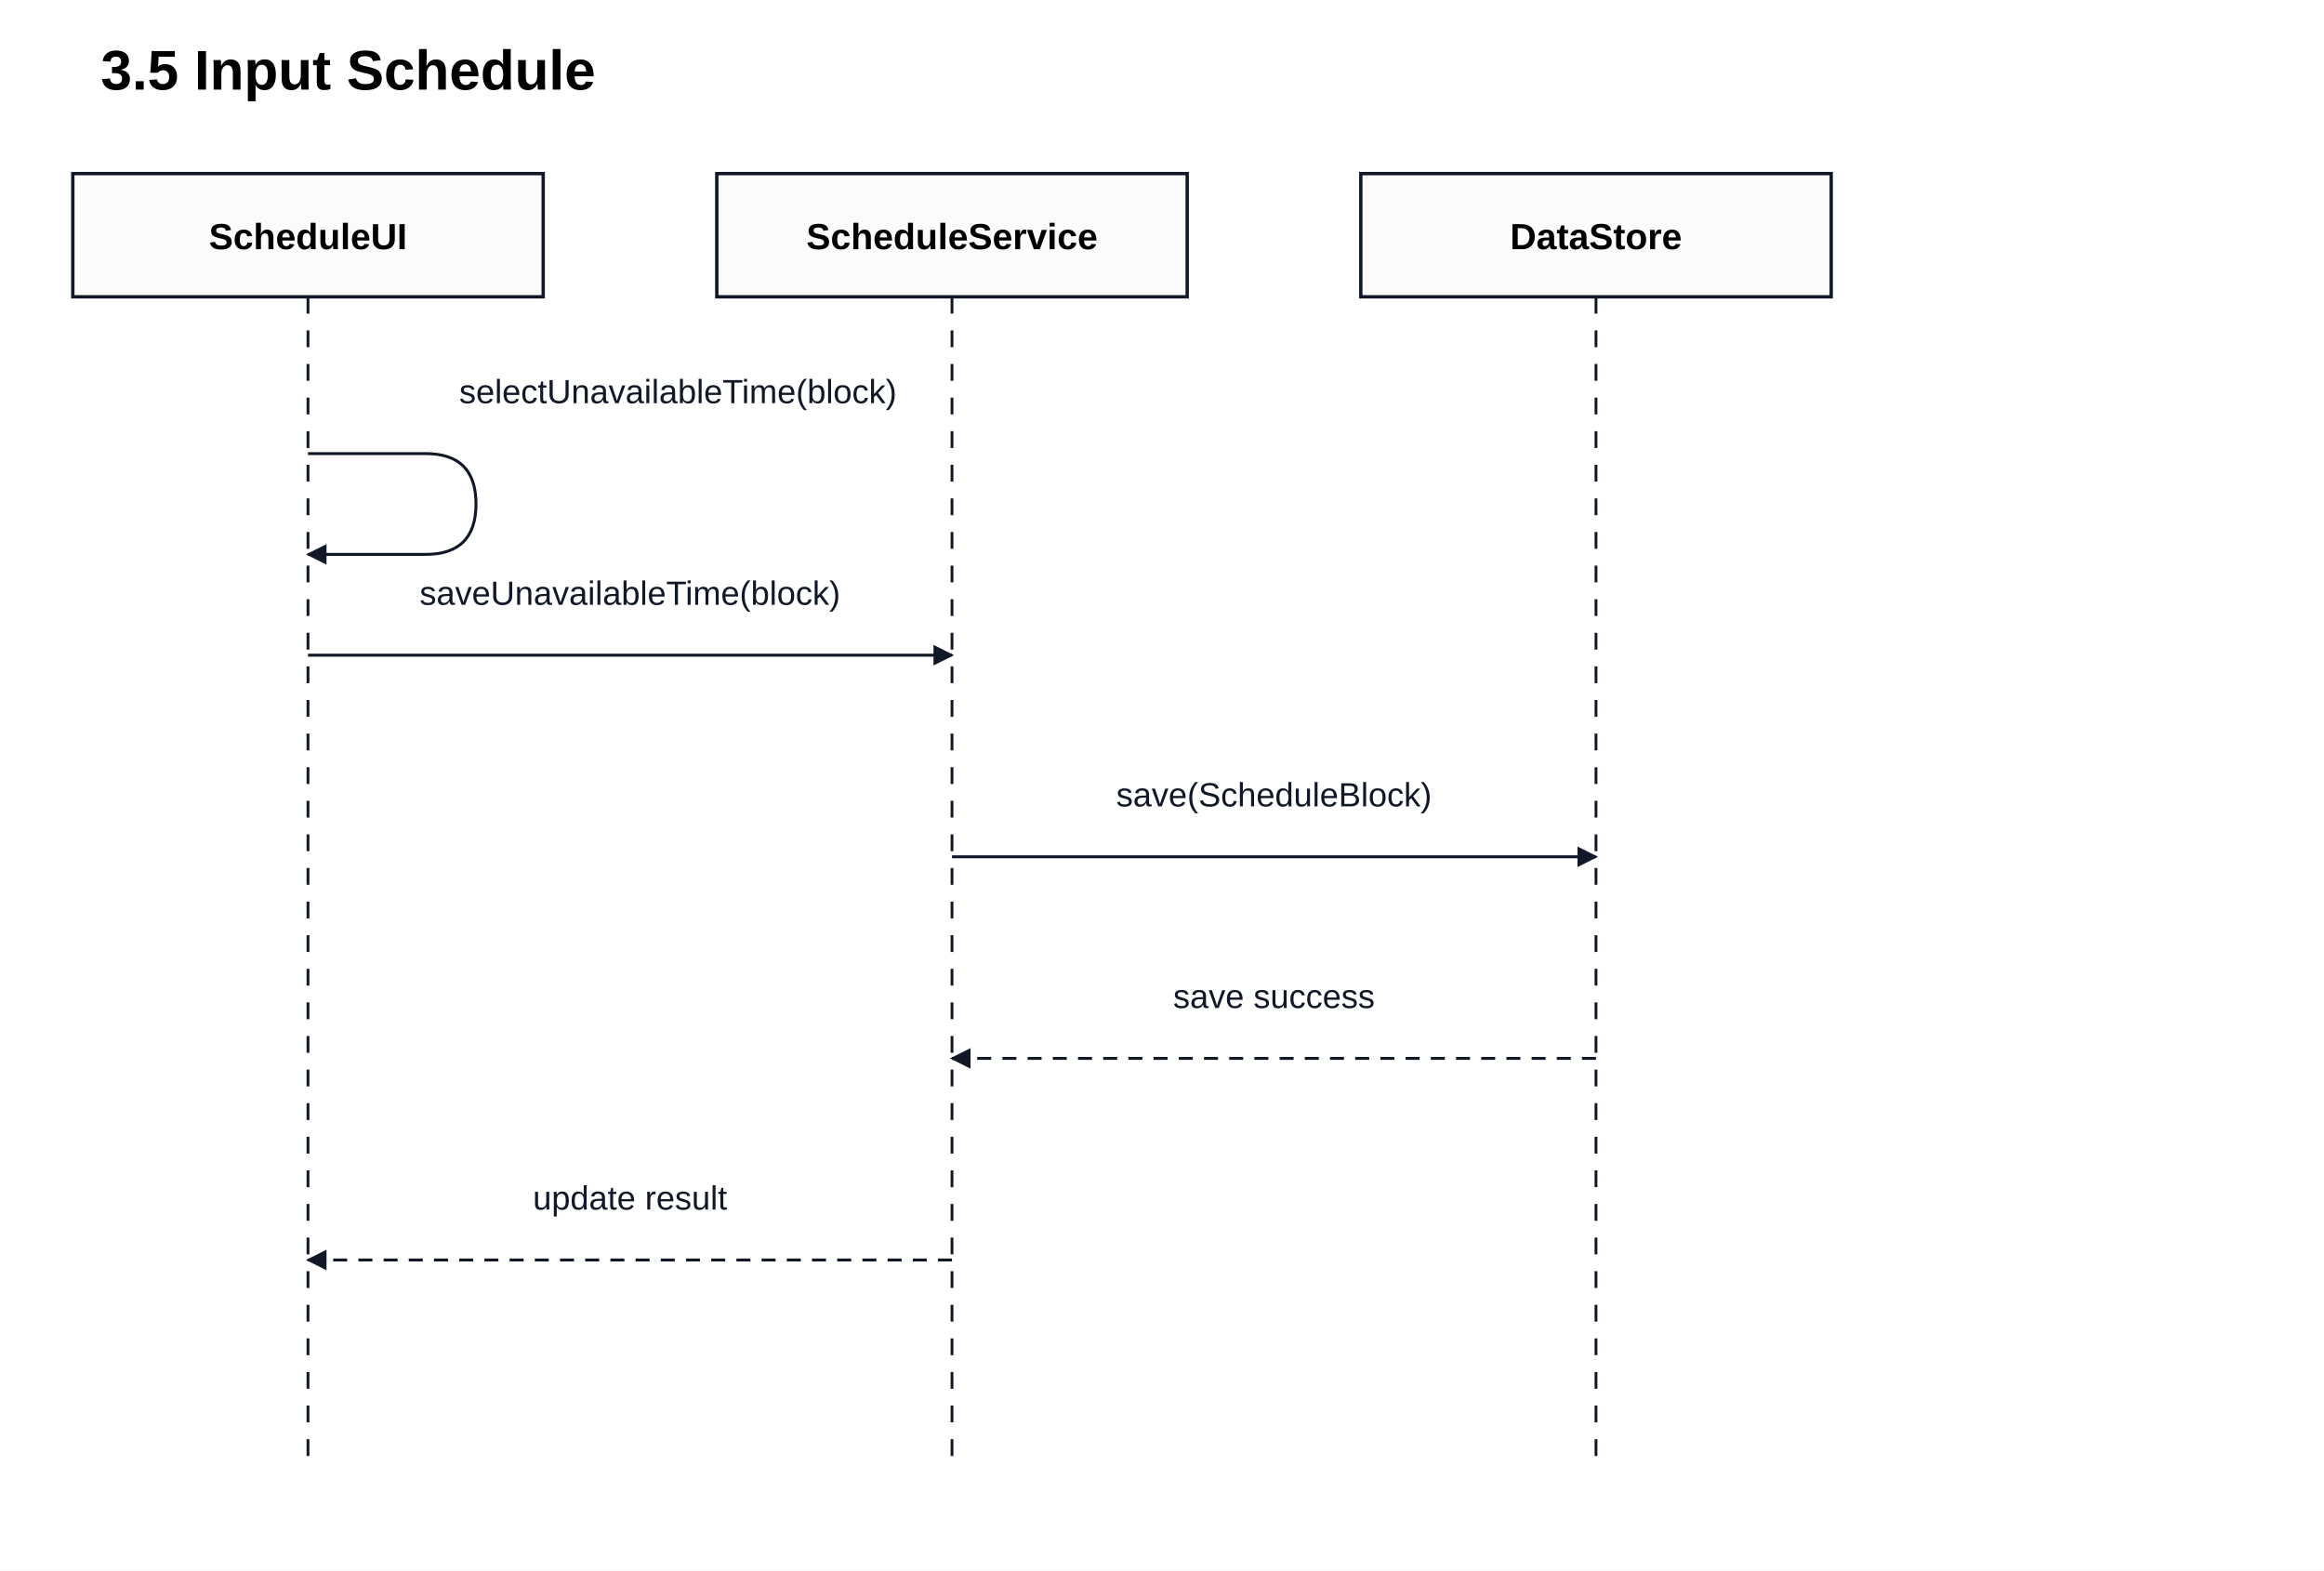
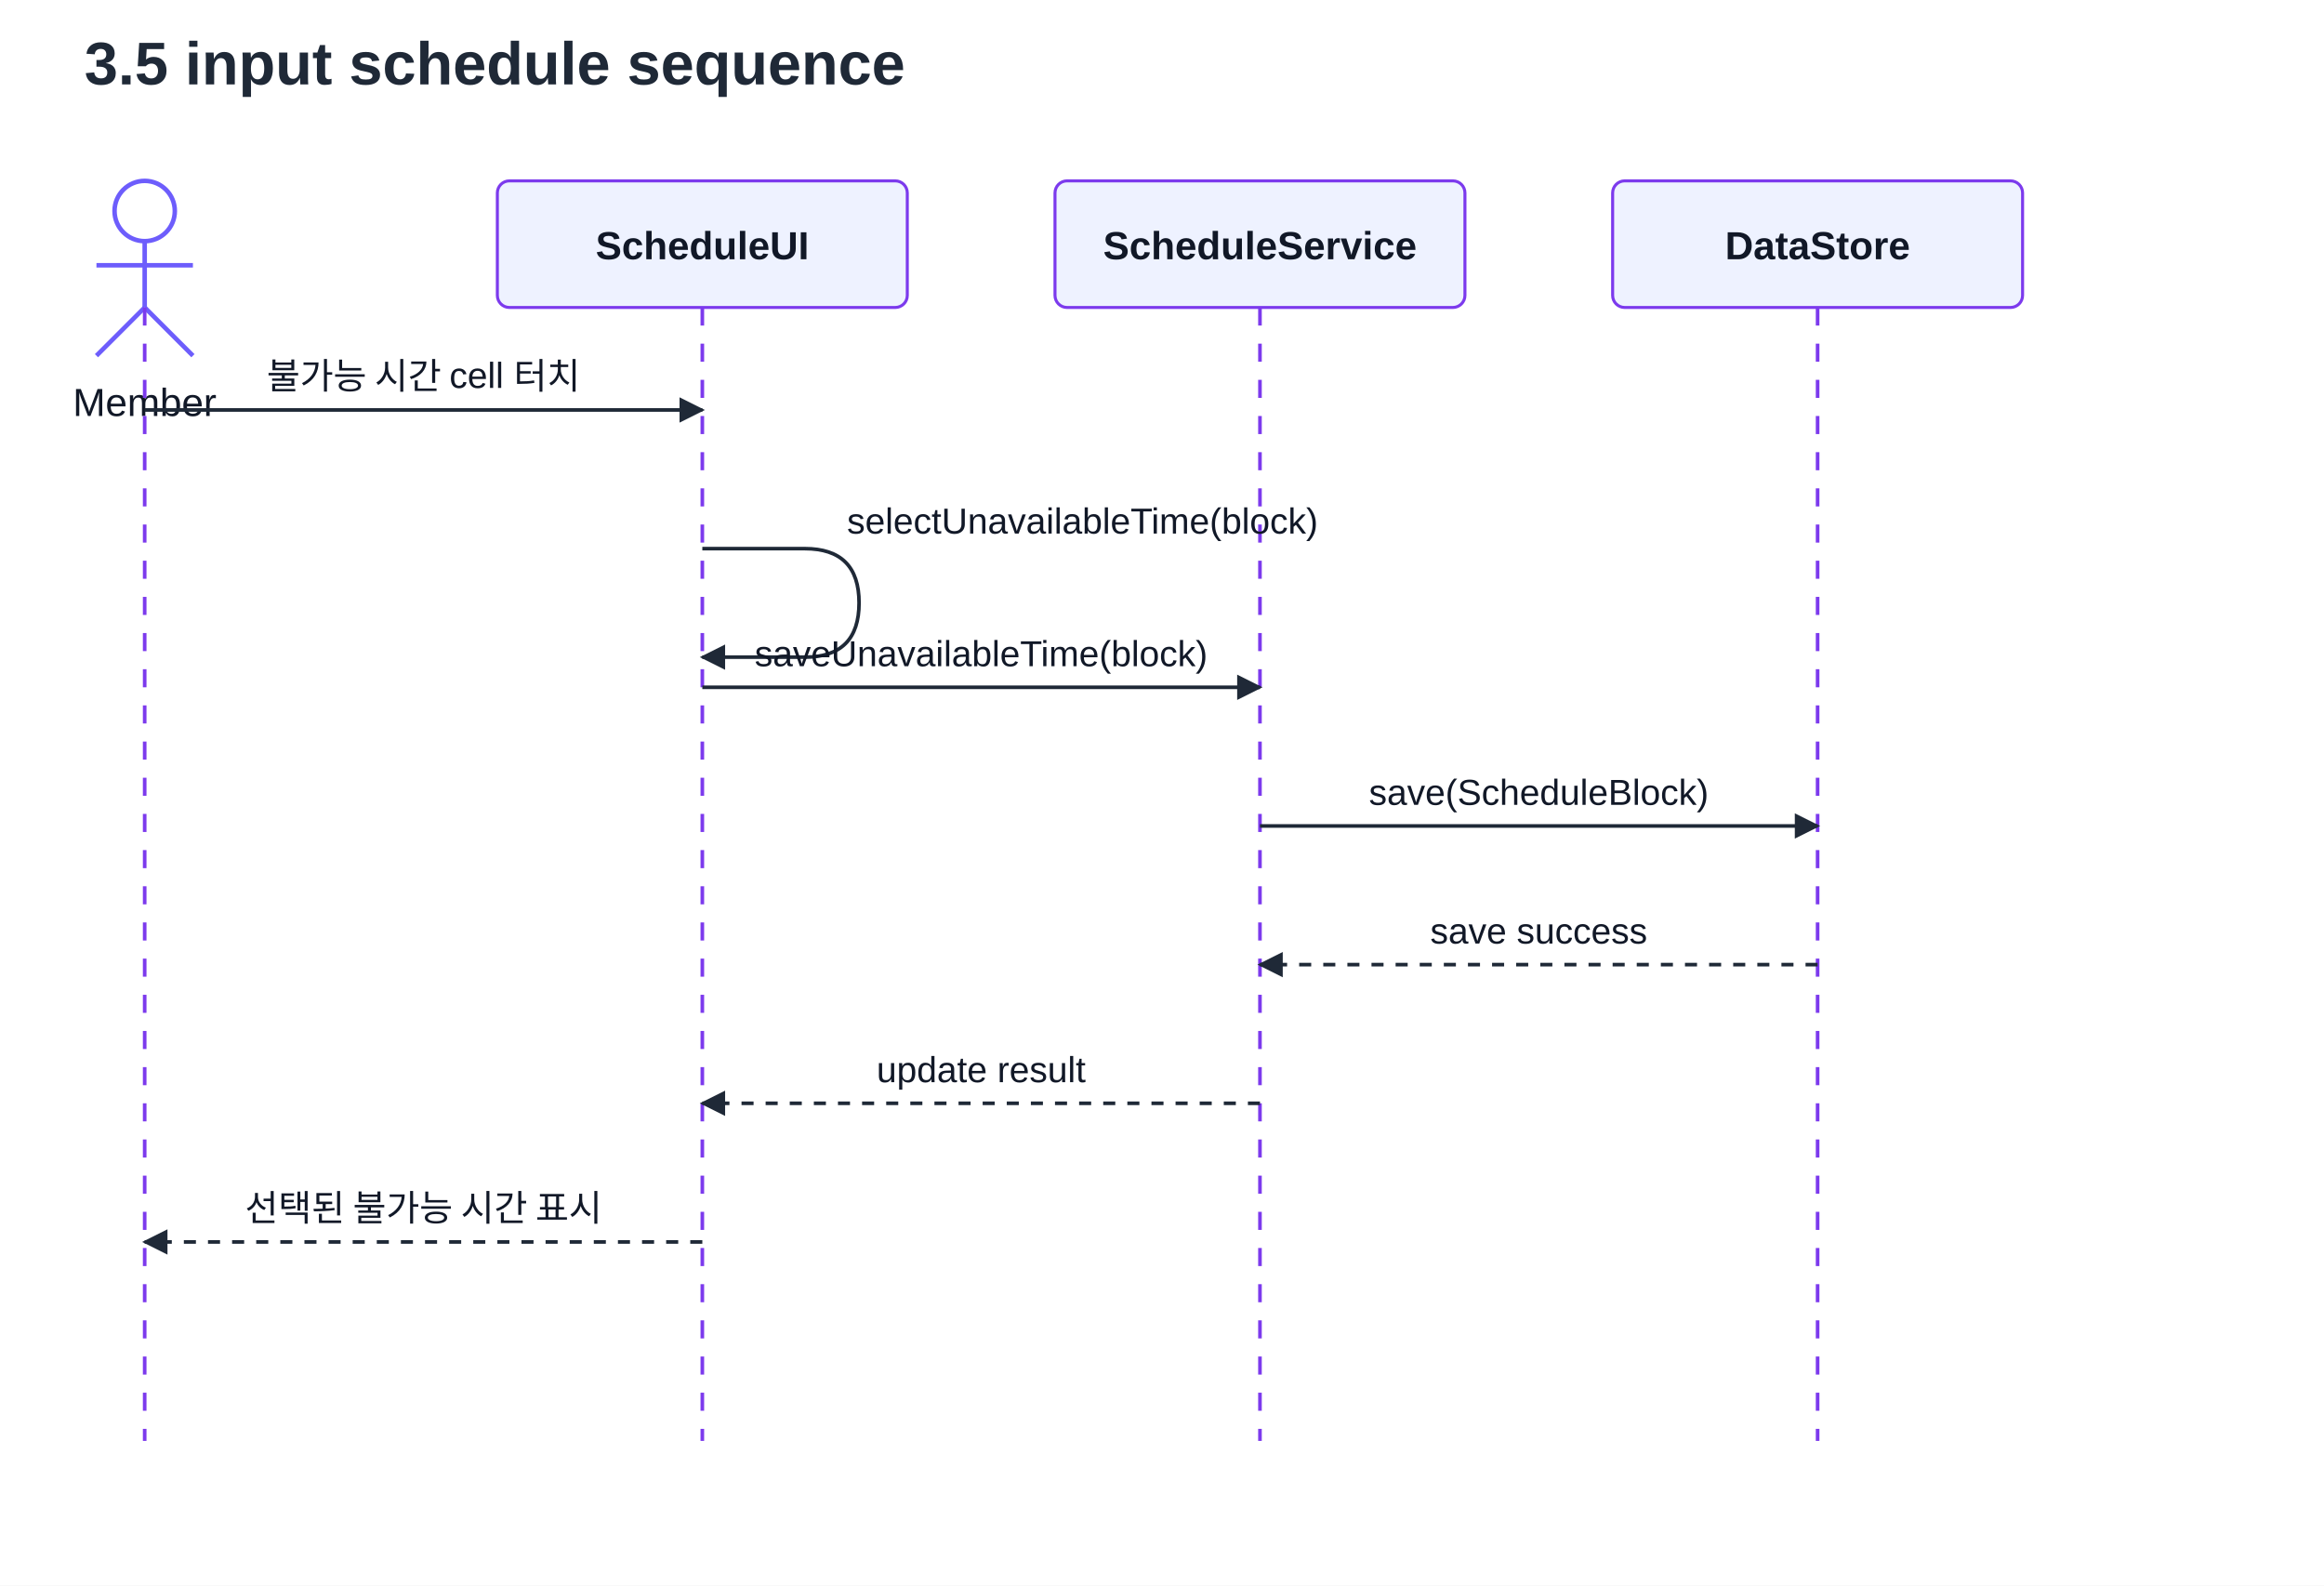
- <svg xmlns="http://www.w3.org/2000/svg" width="830" height="561" viewBox="0 0 830 561">
+ <svg xmlns="http://www.w3.org/2000/svg" width="771" height="526" viewBox="0 0 771 526">
  <defs>
-     <marker id="arrow" viewBox="0 0 10 10" refX="9" refY="5" markerWidth="7" markerHeight="7" orient="auto">
-       <path d="M0 0 L10 5 L0 10 z" fill="#111827" />
-     </marker>
-     <marker id="hollowArrow" viewBox="0 0 10 10" refX="9" refY="5" markerWidth="7" markerHeight="7" orient="auto">
-       <path d="M0 0 L10 5 L0 10 z" fill="#fbfbfb" stroke="#111827" />
-     </marker>
-     <marker id="diamond" viewBox="0 0 16 10" refX="1" refY="5" markerWidth="11" markerHeight="9" orient="auto">
-       <path d="M1 5 L8 1 L15 5 L8 9 z" fill="#111827" stroke="#111827" />
+     <marker id="arrow" viewBox="0 0 10 10" refX="9" refY="5" markerWidth="7" markerHeight="7" orient="auto-start-reverse">
+       <path d="M0 0 L10 5 L0 10 z" fill="#1f2937" />
    </marker>
  </defs>
  <rect width="100%" height="100%" fill="#ffffff" />
-   <text x="36" y="32" font-family="Arial, sans-serif" font-size="20" font-weight="700">3.5 Input Schedule</text>
-   <rect x="26" y="62" width="168" height="44" fill="#fbfbfb" stroke="#111827" stroke-width="1.2" />
-   <text x="110" y="89" text-anchor="middle" font-family="Arial, sans-serif" font-size="13" font-weight="700">ScheduleUI</text>
-   <line x1="110" y1="106" x2="110" y2="521" stroke="#111827" stroke-width="1" stroke-dasharray="6 6" />
-   <rect x="256" y="62" width="168" height="44" fill="#fbfbfb" stroke="#111827" stroke-width="1.2" />
-   <text x="340" y="89" text-anchor="middle" font-family="Arial, sans-serif" font-size="13" font-weight="700">ScheduleService</text>
-   <line x1="340" y1="106" x2="340" y2="521" stroke="#111827" stroke-width="1" stroke-dasharray="6 6" />
-   <rect x="486" y="62" width="168" height="44" fill="#fbfbfb" stroke="#111827" stroke-width="1.2" />
-   <text x="570" y="89" text-anchor="middle" font-family="Arial, sans-serif" font-size="13" font-weight="700">DataStore</text>
-   <line x1="570" y1="106" x2="570" y2="521" stroke="#111827" stroke-width="1" stroke-dasharray="6 6" />
-   <path d="M110 162 h42 q18 0 18 18 q0 18 -18 18 h-42" fill="none" stroke="#111827" stroke-width="1.05" marker-end="url(#arrow)" />
-   <text x="164" y="144" text-anchor="start" font-family="Arial, sans-serif" font-size="12" font-weight="400" fill="#111827">selectUnavailableTime(block)</text>
-   <line x1="110" y1="234" x2="340" y2="234" stroke="#111827" stroke-width="1.05" marker-end="url(#arrow)" />
-   <text x="225" y="216" text-anchor="middle" font-family="Arial, sans-serif" font-size="12" font-weight="400" fill="#111827">saveUnavailableTime(block)</text>
-   <line x1="340" y1="306" x2="570" y2="306" stroke="#111827" stroke-width="1.05" marker-end="url(#arrow)" />
-   <text x="455" y="288" text-anchor="middle" font-family="Arial, sans-serif" font-size="12" font-weight="400" fill="#111827">save(ScheduleBlock)</text>
-   <line x1="570" y1="378" x2="340" y2="378" stroke="#111827" stroke-width="1.05" marker-end="url(#arrow)" stroke-dasharray="5 4" />
-   <text x="455" y="360" text-anchor="middle" font-family="Arial, sans-serif" font-size="12" font-weight="400" fill="#111827">save success</text>
-   <line x1="340" y1="450" x2="110" y2="450" stroke="#111827" stroke-width="1.05" marker-end="url(#arrow)" stroke-dasharray="5 4" />
-   <text x="225" y="432" text-anchor="middle" font-family="Arial, sans-serif" font-size="12" font-weight="400" fill="#111827">update result</text>
+   <text x="28" y="28" font-family="Arial, sans-serif" font-size="20" font-weight="700" fill="#1f2937">3.5 input schedule sequence</text>
+   <circle cx="48" cy="70" r="10" fill="#fff" stroke="#6d5dfc" stroke-width="1.5" />
+   <line x1="48" y1="80" x2="48" y2="102" stroke="#6d5dfc" stroke-width="1.5" />
+   <line x1="32" y1="88" x2="64" y2="88" stroke="#6d5dfc" stroke-width="1.5" />
+   <line x1="48" y1="102" x2="32" y2="118" stroke="#6d5dfc" stroke-width="1.5" />
+   <line x1="48" y1="102" x2="64" y2="118" stroke="#6d5dfc" stroke-width="1.5" />
+   <text x="48" y="138" text-anchor="middle" font-family="Arial, sans-serif" font-size="13" fill="#111827">Member</text>
+   <line x1="48" y1="102" x2="48" y2="478" stroke="#7c3aed" stroke-width="1.2" stroke-dasharray="6 6" />
+   <rect x="165" y="60" width="136" height="42" rx="4" fill="#eef2ff" stroke="#7c3aed" stroke-width="1" />
+   <text x="233" y="86" text-anchor="middle" font-family="Arial, sans-serif" font-size="13" font-weight="700" fill="#111827">ScheduleUI</text>
+   <line x1="233" y1="102" x2="233" y2="478" stroke="#7c3aed" stroke-width="1.2" stroke-dasharray="6 6" />
+   <rect x="350" y="60" width="136" height="42" rx="4" fill="#eef2ff" stroke="#7c3aed" stroke-width="1" />
+   <text x="418" y="86" text-anchor="middle" font-family="Arial, sans-serif" font-size="13" font-weight="700" fill="#111827">ScheduleService</text>
+   <line x1="418" y1="102" x2="418" y2="478" stroke="#7c3aed" stroke-width="1.2" stroke-dasharray="6 6" />
+   <rect x="535" y="60" width="136" height="42" rx="4" fill="#eef2ff" stroke="#7c3aed" stroke-width="1" />
+   <text x="603" y="86" text-anchor="middle" font-family="Arial, sans-serif" font-size="13" font-weight="700" fill="#111827">DataStore</text>
+   <line x1="603" y1="102" x2="603" y2="478" stroke="#7c3aed" stroke-width="1.2" stroke-dasharray="6 6" />
+   <line x1="48" y1="136" x2="233" y2="136" stroke="#1f2937" stroke-width="1.2" marker-end="url(#arrow)" />
+   <text x="140.5" y="129" text-anchor="middle" font-family="Arial, sans-serif" font-size="12" fill="#111827">불가능 시간 cell 터치</text>
+   <path d="M233 182 h34 q18 0 18 18 q0 18 -18 18 h-34" fill="none" stroke="#1f2937" stroke-width="1.2" marker-end="url(#arrow)" />
+   <text x="281" y="177" font-family="Arial, sans-serif" font-size="12" fill="#111827">selectUnavailableTime(block)</text>
+   <line x1="233" y1="228" x2="418" y2="228" stroke="#1f2937" stroke-width="1.2" marker-end="url(#arrow)" />
+   <text x="325.5" y="221" text-anchor="middle" font-family="Arial, sans-serif" font-size="12" fill="#111827">saveUnavailableTime(block)</text>
+   <line x1="418" y1="274" x2="603" y2="274" stroke="#1f2937" stroke-width="1.2" marker-end="url(#arrow)" />
+   <text x="510.5" y="267" text-anchor="middle" font-family="Arial, sans-serif" font-size="12" fill="#111827">save(ScheduleBlock)</text>
+   <line x1="603" y1="320" x2="418" y2="320" stroke="#1f2937" stroke-width="1.2" marker-end="url(#arrow)" stroke-dasharray="4 4" />
+   <text x="510.5" y="313" text-anchor="middle" font-family="Arial, sans-serif" font-size="12" fill="#111827">save success</text>
+   <line x1="418" y1="366" x2="233" y2="366" stroke="#1f2937" stroke-width="1.2" marker-end="url(#arrow)" stroke-dasharray="4 4" />
+   <text x="325.5" y="359" text-anchor="middle" font-family="Arial, sans-serif" font-size="12" fill="#111827">update result</text>
+   <line x1="233" y1="412" x2="48" y2="412" stroke="#1f2937" stroke-width="1.2" marker-end="url(#arrow)" stroke-dasharray="4 4" />
+   <text x="140.5" y="405" text-anchor="middle" font-family="Arial, sans-serif" font-size="12" fill="#111827">선택된 불가능 시간 표시</text>
</svg>
